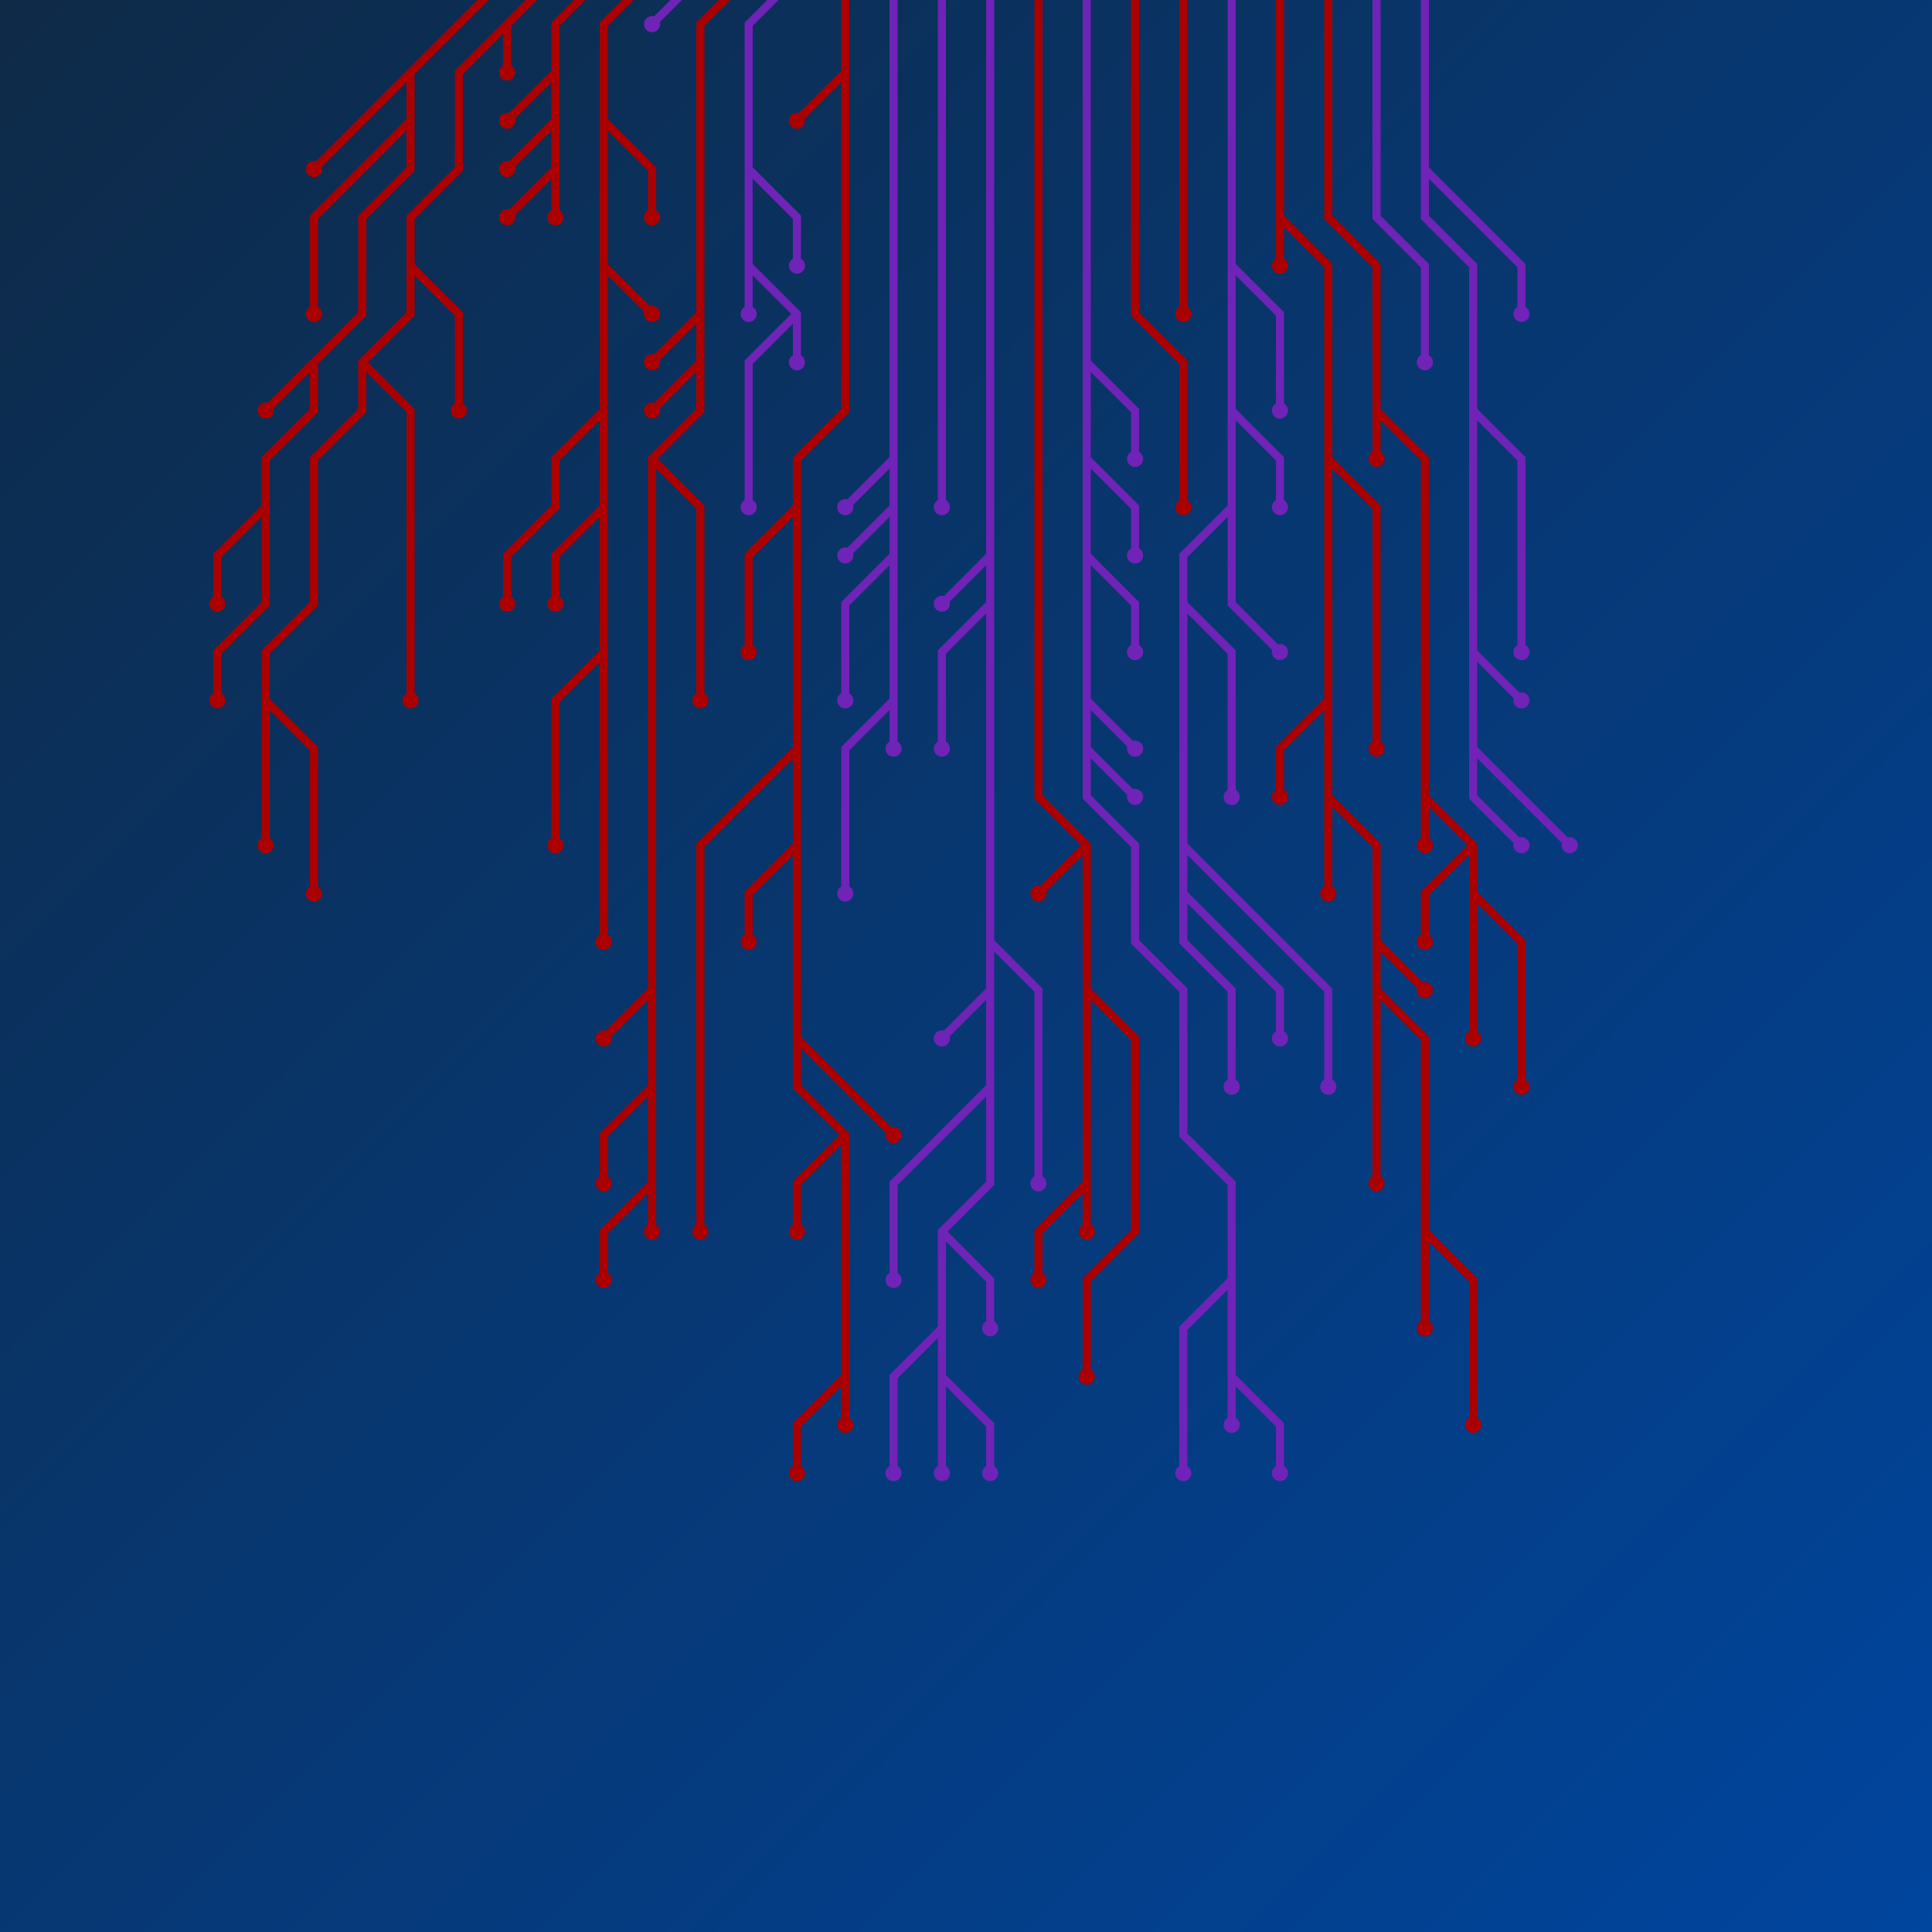
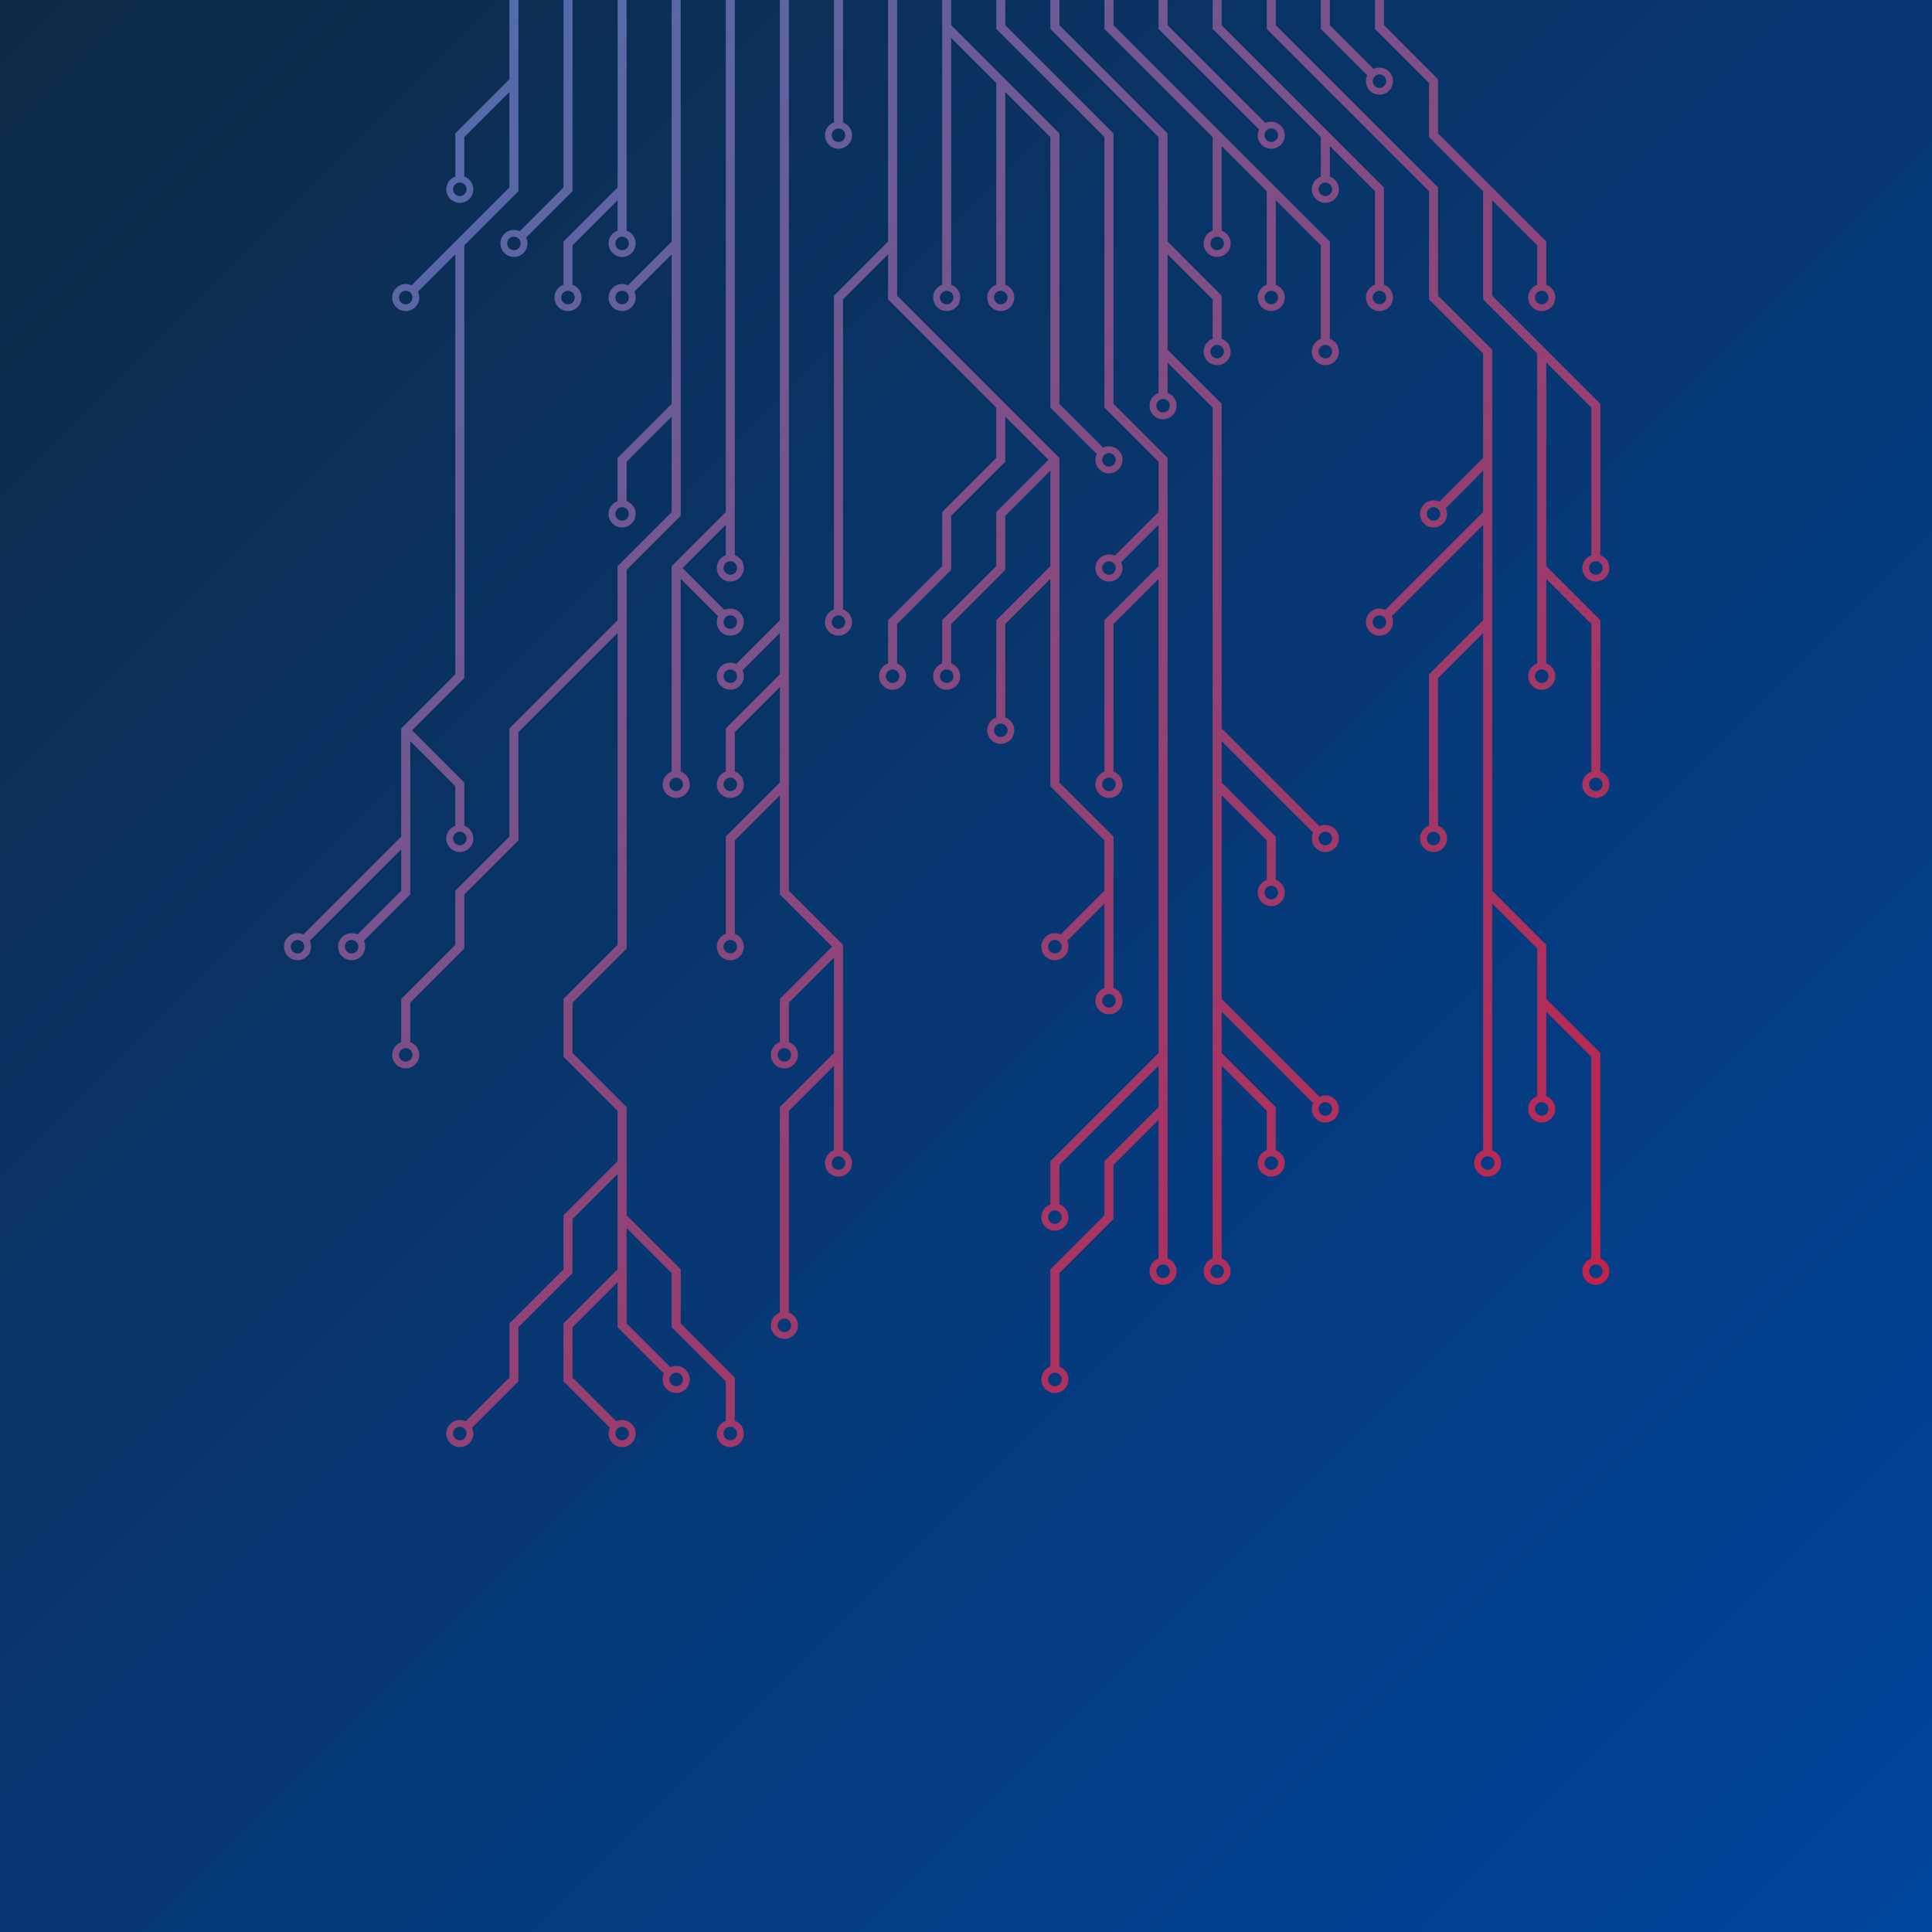
- <svg xmlns="http://www.w3.org/2000/svg" version="1.1" width="400" height="400" preserveAspectRatio="none" viewBox="0 0 400 400">
-   <g mask="url(&quot;#SvgjsMask1964&quot;)" fill="none">
-     <rect width="400" height="400" x="0" y="0" fill="url(#SvgjsLinearGradient1965)" />
-     <g>
-       <path d="M205 125L195 135L195 145L195 155M205 205L195 215M195 275L185 285L185 295L185 305M205 225L195 235L185 245L185 255L185 265M205 195L215 205L215 215L215 225L215 235L215 245M195 255L205 265L205 275M205 115L195 125M195 285L205 295L205 305M205 -5L205 5L205 15L205 25L205 35L205 45L205 55L205 65L205 75L205 85L205 95L205 105L205 115L205 125L205 135L205 145L205 155L205 165L205 175L205 185L205 195L205 205L205 215L205 225L205 235L205 245L195 255L195 265L195 275L195 285L195 295L195 305" stroke="rgba(112, 35, 183, 1)" stroke-width="1.67" />
-       <path d="M193.33 305 a1.67 1.67 0 1 0 3.34 0 a1.67 1.67 0 1 0 -3.34 0zM193.33 155 a1.67 1.67 0 1 0 3.34 0 a1.67 1.67 0 1 0 -3.34 0zM193.33 215 a1.67 1.67 0 1 0 3.34 0 a1.67 1.67 0 1 0 -3.34 0zM183.33 305 a1.67 1.67 0 1 0 3.34 0 a1.67 1.67 0 1 0 -3.34 0zM183.33 265 a1.67 1.67 0 1 0 3.34 0 a1.67 1.67 0 1 0 -3.34 0zM213.33 245 a1.67 1.67 0 1 0 3.34 0 a1.67 1.67 0 1 0 -3.34 0zM203.33 275 a1.67 1.67 0 1 0 3.34 0 a1.67 1.67 0 1 0 -3.34 0zM193.33 125 a1.67 1.67 0 1 0 3.34 0 a1.67 1.67 0 1 0 -3.34 0zM203.33 305 a1.67 1.67 0 1 0 3.34 0 a1.67 1.67 0 1 0 -3.34 0z" fill="rgba(112, 35, 183, 1)" />
-       <path d="M195 -5L195 5L195 15L195 25L195 35L195 45L195 55L195 65L195 75L195 85L195 95L195 105" stroke="rgba(112, 35, 183, 1)" stroke-width="1.67" />
-       <path d="M193.33 105 a1.67 1.67 0 1 0 3.34 0 a1.67 1.67 0 1 0 -3.34 0z" fill="rgba(112, 35, 183, 1)" />
-       <path d="M225 175L215 185M225 205L235 215L235 225L235 235L235 245L235 255L225 265L225 275L225 285M225 245L225 255M215 -5L215 5L215 15L215 25L215 35L215 45L215 55L215 65L215 75L215 85L215 95L215 105L215 115L215 125L215 135L215 145L215 155L215 165L225 175L225 185L225 195L225 205L225 215L225 225L225 235L225 245L215 255L215 265" stroke="rgba(170, 0, 0, 1)" stroke-width="1.67" />
-       <path d="M213.33 265 a1.67 1.67 0 1 0 3.34 0 a1.67 1.67 0 1 0 -3.34 0zM213.33 185 a1.67 1.67 0 1 0 3.34 0 a1.67 1.67 0 1 0 -3.34 0zM223.33 285 a1.67 1.67 0 1 0 3.34 0 a1.67 1.67 0 1 0 -3.34 0zM223.33 255 a1.67 1.67 0 1 0 3.34 0 a1.67 1.67 0 1 0 -3.34 0z" fill="rgba(170, 0, 0, 1)" />
-       <path d="M185 145L175 155L175 165L175 175L175 185M185 115L175 125L175 135L175 145M185 105L175 115M185 95L175 105M185 -5L185 5L185 15L185 25L185 35L185 45L185 55L185 65L185 75L185 85L185 95L185 105L185 115L185 125L185 135L185 145L185 155" stroke="rgba(112, 35, 183, 1)" stroke-width="1.67" />
-       <path d="M183.33 155 a1.67 1.67 0 1 0 3.34 0 a1.67 1.67 0 1 0 -3.34 0zM173.33 185 a1.67 1.67 0 1 0 3.34 0 a1.67 1.67 0 1 0 -3.34 0zM173.33 145 a1.67 1.67 0 1 0 3.34 0 a1.67 1.67 0 1 0 -3.34 0zM173.33 115 a1.67 1.67 0 1 0 3.34 0 a1.67 1.67 0 1 0 -3.34 0zM173.33 105 a1.67 1.67 0 1 0 3.34 0 a1.67 1.67 0 1 0 -3.34 0z" fill="rgba(112, 35, 183, 1)" />
-       <path d="M225 115L235 125L235 135M255 285L265 295L265 305M225 95L235 105L235 115M255 265L245 275L245 285L245 295L245 305M225 75L235 85L235 95M225 155L235 165M225 145L235 155M225 -5L225 5L225 15L225 25L225 35L225 45L225 55L225 65L225 75L225 85L225 95L225 105L225 115L225 125L225 135L225 145L225 155L225 165L235 175L235 185L235 195L245 205L245 215L245 225L245 235L255 245L255 255L255 265L255 275L255 285L255 295" stroke="rgba(112, 35, 183, 1)" stroke-width="1.67" />
-       <path d="M253.33 295 a1.67 1.67 0 1 0 3.34 0 a1.67 1.67 0 1 0 -3.34 0zM233.33 135 a1.67 1.67 0 1 0 3.34 0 a1.67 1.67 0 1 0 -3.34 0zM263.33 305 a1.67 1.67 0 1 0 3.34 0 a1.67 1.67 0 1 0 -3.34 0zM233.33 115 a1.67 1.67 0 1 0 3.34 0 a1.67 1.67 0 1 0 -3.34 0zM243.33 305 a1.67 1.67 0 1 0 3.34 0 a1.67 1.67 0 1 0 -3.34 0zM233.33 95 a1.67 1.67 0 1 0 3.34 0 a1.67 1.67 0 1 0 -3.34 0zM233.33 165 a1.67 1.67 0 1 0 3.34 0 a1.67 1.67 0 1 0 -3.34 0zM233.33 155 a1.67 1.67 0 1 0 3.34 0 a1.67 1.67 0 1 0 -3.34 0z" fill="rgba(112, 35, 183, 1)" />
-       <path d="M175 285L165 295L165 305M165 105L155 115L155 125L155 135M175 15L165 25M165 215L175 225L185 235M175 235L165 245L165 255M165 155L155 165L145 175L145 185L145 195L145 205L145 215L145 225L145 235L145 245L145 255M165 175L155 185L155 195M175 -5L175 5L175 15L175 25L175 35L175 45L175 55L175 65L175 75L175 85L165 95L165 105L165 115L165 125L165 135L165 145L165 155L165 165L165 175L165 185L165 195L165 205L165 215L165 225L175 235L175 245L175 255L175 265L175 275L175 285L175 295" stroke="rgba(170, 0, 0, 1)" stroke-width="1.67" />
-       <path d="M173.33 295 a1.67 1.67 0 1 0 3.34 0 a1.67 1.67 0 1 0 -3.34 0zM163.33 305 a1.67 1.67 0 1 0 3.34 0 a1.67 1.67 0 1 0 -3.34 0zM153.33 135 a1.67 1.67 0 1 0 3.34 0 a1.67 1.67 0 1 0 -3.34 0zM163.33 25 a1.67 1.67 0 1 0 3.34 0 a1.67 1.67 0 1 0 -3.34 0zM183.33 235 a1.67 1.67 0 1 0 3.34 0 a1.67 1.67 0 1 0 -3.34 0zM163.33 255 a1.67 1.67 0 1 0 3.34 0 a1.67 1.67 0 1 0 -3.34 0zM143.33 255 a1.67 1.67 0 1 0 3.34 0 a1.67 1.67 0 1 0 -3.34 0zM153.33 195 a1.67 1.67 0 1 0 3.34 0 a1.67 1.67 0 1 0 -3.34 0z" fill="rgba(170, 0, 0, 1)" />
-       <path d="M235 -5L235 5L235 15L235 25L235 35L235 45L235 55L235 65L245 75L245 85L245 95L245 105" stroke="rgba(170, 0, 0, 1)" stroke-width="1.67" />
-       <path d="M243.33 105 a1.67 1.67 0 1 0 3.34 0 a1.67 1.67 0 1 0 -3.34 0z" fill="rgba(170, 0, 0, 1)" />
-       <path d="M155 35L165 45L165 55M165 65L155 75L155 85L155 95L155 105M155 55L155 65M165 -5L155 5L155 15L155 25L155 35L155 45L155 55L165 65L165 75" stroke="rgba(112, 35, 183, 1)" stroke-width="1.67" />
-       <path d="M163.33 75 a1.67 1.67 0 1 0 3.34 0 a1.67 1.67 0 1 0 -3.34 0zM163.33 55 a1.67 1.67 0 1 0 3.34 0 a1.67 1.67 0 1 0 -3.34 0zM153.33 105 a1.67 1.67 0 1 0 3.34 0 a1.67 1.67 0 1 0 -3.34 0zM153.33 65 a1.67 1.67 0 1 0 3.34 0 a1.67 1.67 0 1 0 -3.34 0z" fill="rgba(112, 35, 183, 1)" />
-       <path d="M245 -5L245 5L245 15L245 25L245 35L245 45L245 55L245 65" stroke="rgba(170, 0, 0, 1)" stroke-width="1.67" />
-       <path d="M243.33 65 a1.67 1.67 0 1 0 3.34 0 a1.67 1.67 0 1 0 -3.34 0z" fill="rgba(170, 0, 0, 1)" />
-       <path d="M145 75L135 85M135 205L125 215M135 245L125 255L125 265M145 65L135 75M135 225L125 235L125 245M135 95L145 105L145 115L145 125L145 135L145 145M155 -5L145 5L145 15L145 25L145 35L145 45L145 55L145 65L145 75L145 85L135 95L135 105L135 115L135 125L135 135L135 145L135 155L135 165L135 175L135 185L135 195L135 205L135 215L135 225L135 235L135 245L135 255" stroke="rgba(170, 0, 0, 1)" stroke-width="1.67" />
-       <path d="M133.33 255 a1.67 1.67 0 1 0 3.34 0 a1.67 1.67 0 1 0 -3.34 0zM133.33 85 a1.67 1.67 0 1 0 3.34 0 a1.67 1.67 0 1 0 -3.34 0zM123.33 215 a1.67 1.67 0 1 0 3.34 0 a1.67 1.67 0 1 0 -3.34 0zM123.33 265 a1.67 1.67 0 1 0 3.34 0 a1.67 1.67 0 1 0 -3.34 0zM133.33 75 a1.67 1.67 0 1 0 3.34 0 a1.67 1.67 0 1 0 -3.34 0zM123.33 245 a1.67 1.67 0 1 0 3.34 0 a1.67 1.67 0 1 0 -3.34 0zM143.33 145 a1.67 1.67 0 1 0 3.34 0 a1.67 1.67 0 1 0 -3.34 0z" fill="rgba(170, 0, 0, 1)" />
-       <path d="M245 125L255 135L255 145L255 155L255 165M255 85L265 95L265 105M255 55L265 65L265 75L265 85M245 185L255 195L265 205L265 215M245 175L255 185L265 195L275 205L275 215L275 225M255 105L255 115L255 125L265 135M255 -5L255 5L255 15L255 25L255 35L255 45L255 55L255 65L255 75L255 85L255 95L255 105L245 115L245 125L245 135L245 145L245 155L245 165L245 175L245 185L245 195L255 205L255 215L255 225" stroke="rgba(112, 35, 183, 1)" stroke-width="1.67" />
-       <path d="M253.33 225 a1.67 1.67 0 1 0 3.34 0 a1.67 1.67 0 1 0 -3.34 0zM253.33 165 a1.67 1.67 0 1 0 3.34 0 a1.67 1.67 0 1 0 -3.34 0zM263.33 105 a1.67 1.67 0 1 0 3.34 0 a1.67 1.67 0 1 0 -3.34 0zM263.33 85 a1.67 1.67 0 1 0 3.34 0 a1.67 1.67 0 1 0 -3.34 0zM263.33 215 a1.67 1.67 0 1 0 3.34 0 a1.67 1.67 0 1 0 -3.34 0zM273.33 225 a1.67 1.67 0 1 0 3.34 0 a1.67 1.67 0 1 0 -3.34 0zM263.33 135 a1.67 1.67 0 1 0 3.34 0 a1.67 1.67 0 1 0 -3.34 0z" fill="rgba(112, 35, 183, 1)" />
-       <path d="M145 -5L135 5" stroke="rgba(112, 35, 183, 1)" stroke-width="1.67" />
-       <path d="M133.33 5 a1.67 1.67 0 1 0 3.34 0 a1.67 1.67 0 1 0 -3.34 0z" fill="rgba(112, 35, 183, 1)" />
-       <path d="M275 95L285 105L285 115L285 125L285 135L285 145L285 155M275 165L275 175L275 185M265 45L265 55M275 145L265 155L265 165M295 255L305 265L305 275L305 285L305 295M285 195L295 205M285 205L285 215L285 225L285 235L285 245M265 -5L265 5L265 15L265 25L265 35L265 45L275 55L275 65L275 75L275 85L275 95L275 105L275 115L275 125L275 135L275 145L275 155L275 165L285 175L285 185L285 195L285 205L295 215L295 225L295 235L295 245L295 255L295 265L295 275" stroke="rgba(170, 0, 0, 1)" stroke-width="1.67" />
-       <path d="M293.33 275 a1.67 1.67 0 1 0 3.34 0 a1.67 1.67 0 1 0 -3.34 0zM283.33 155 a1.67 1.67 0 1 0 3.34 0 a1.67 1.67 0 1 0 -3.34 0zM273.33 185 a1.67 1.67 0 1 0 3.34 0 a1.67 1.67 0 1 0 -3.34 0zM263.33 55 a1.67 1.67 0 1 0 3.34 0 a1.67 1.67 0 1 0 -3.34 0zM263.33 165 a1.67 1.67 0 1 0 3.34 0 a1.67 1.67 0 1 0 -3.34 0zM303.33 295 a1.67 1.67 0 1 0 3.34 0 a1.67 1.67 0 1 0 -3.34 0zM293.33 205 a1.67 1.67 0 1 0 3.34 0 a1.67 1.67 0 1 0 -3.34 0zM283.33 245 a1.67 1.67 0 1 0 3.34 0 a1.67 1.67 0 1 0 -3.34 0z" fill="rgba(170, 0, 0, 1)" />
-       <path d="M125 105L115 115L115 125M125 135L115 145L115 155L115 165L115 175M125 55L135 65M125 85L115 95L115 105L105 115L105 125M125 25L135 35L135 45M135 -5L125 5L125 15L125 25L125 35L125 45L125 55L125 65L125 75L125 85L125 95L125 105L125 115L125 125L125 135L125 145L125 155L125 165L125 175L125 185L125 195" stroke="rgba(170, 0, 0, 1)" stroke-width="1.67" />
-       <path d="M123.33 195 a1.67 1.67 0 1 0 3.34 0 a1.67 1.67 0 1 0 -3.34 0zM113.33 125 a1.67 1.67 0 1 0 3.34 0 a1.67 1.67 0 1 0 -3.34 0zM113.33 175 a1.67 1.67 0 1 0 3.34 0 a1.67 1.67 0 1 0 -3.34 0zM133.33 65 a1.67 1.67 0 1 0 3.34 0 a1.67 1.67 0 1 0 -3.34 0zM103.33 125 a1.67 1.67 0 1 0 3.34 0 a1.67 1.67 0 1 0 -3.34 0zM133.33 45 a1.67 1.67 0 1 0 3.34 0 a1.67 1.67 0 1 0 -3.34 0z" fill="rgba(170, 0, 0, 1)" />
-       <path d="M305 175L295 185L295 195M305 185L315 195L315 205L315 215L315 225M295 165L295 175M285 85L285 95M275 -5L275 5L275 15L275 25L275 35L275 45L285 55L285 65L285 75L285 85L295 95L295 105L295 115L295 125L295 135L295 145L295 155L295 165L305 175L305 185L305 195L305 205L305 215" stroke="rgba(170, 0, 0, 1)" stroke-width="1.67" />
-       <path d="M303.33 215 a1.67 1.67 0 1 0 3.34 0 a1.67 1.67 0 1 0 -3.34 0zM293.33 195 a1.67 1.67 0 1 0 3.34 0 a1.67 1.67 0 1 0 -3.34 0zM313.33 225 a1.67 1.67 0 1 0 3.34 0 a1.67 1.67 0 1 0 -3.34 0zM293.33 175 a1.67 1.67 0 1 0 3.34 0 a1.67 1.67 0 1 0 -3.34 0zM283.33 95 a1.67 1.67 0 1 0 3.34 0 a1.67 1.67 0 1 0 -3.34 0z" fill="rgba(170, 0, 0, 1)" />
-       <path d="M115 35L105 45M115 25L105 35M115 15L105 25M125 -5L115 5L115 15L115 25L115 35L115 45" stroke="rgba(170, 0, 0, 1)" stroke-width="1.67" />
-       <path d="M113.33 45 a1.67 1.67 0 1 0 3.34 0 a1.67 1.67 0 1 0 -3.34 0zM103.33 45 a1.67 1.67 0 1 0 3.34 0 a1.67 1.67 0 1 0 -3.34 0zM103.33 35 a1.67 1.67 0 1 0 3.34 0 a1.67 1.67 0 1 0 -3.34 0zM103.33 25 a1.67 1.67 0 1 0 3.34 0 a1.67 1.67 0 1 0 -3.34 0z" fill="rgba(170, 0, 0, 1)" />
-       <path d="M285 -5L285 5L285 15L285 25L285 35L285 45L295 55L295 65L295 75" stroke="rgba(112, 35, 183, 1)" stroke-width="1.67" />
-       <path d="M293.33 75 a1.67 1.67 0 1 0 3.34 0 a1.67 1.67 0 1 0 -3.34 0z" fill="rgba(112, 35, 183, 1)" />
-       <path d="M105 5L105 15M75 75L85 85L85 95L85 105L85 115L85 125L85 135L85 145M55 145L65 155L65 165L65 175L65 185M85 55L95 65L95 75L95 85M115 -5L105 5L95 15L95 25L95 35L85 45L85 55L85 65L75 75L75 85L65 95L65 105L65 115L65 125L55 135L55 145L55 155L55 165L55 175" stroke="rgba(170, 0, 0, 1)" stroke-width="1.67" />
-       <path d="M53.33 175 a1.67 1.67 0 1 0 3.34 0 a1.67 1.67 0 1 0 -3.34 0zM103.33 15 a1.67 1.67 0 1 0 3.34 0 a1.67 1.67 0 1 0 -3.34 0zM83.33 145 a1.67 1.67 0 1 0 3.34 0 a1.67 1.67 0 1 0 -3.34 0zM63.33 185 a1.67 1.67 0 1 0 3.34 0 a1.67 1.67 0 1 0 -3.34 0zM93.33 85 a1.67 1.67 0 1 0 3.34 0 a1.67 1.67 0 1 0 -3.34 0z" fill="rgba(170, 0, 0, 1)" />
-       <path d="M295 35L305 45L315 55L315 65M305 135L315 145M305 155L315 165L325 175M305 85L315 95L315 105L315 115L315 125L315 135M295 -5L295 5L295 15L295 25L295 35L295 45L305 55L305 65L305 75L305 85L305 95L305 105L305 115L305 125L305 135L305 145L305 155L305 165L315 175" stroke="rgba(112, 35, 183, 1)" stroke-width="1.67" />
-       <path d="M313.33 175 a1.67 1.67 0 1 0 3.34 0 a1.67 1.67 0 1 0 -3.34 0zM313.33 65 a1.67 1.67 0 1 0 3.34 0 a1.67 1.67 0 1 0 -3.34 0zM313.33 145 a1.67 1.67 0 1 0 3.34 0 a1.67 1.67 0 1 0 -3.34 0zM323.33 175 a1.67 1.67 0 1 0 3.34 0 a1.67 1.67 0 1 0 -3.34 0zM313.33 135 a1.67 1.67 0 1 0 3.34 0 a1.67 1.67 0 1 0 -3.34 0z" fill="rgba(112, 35, 183, 1)" />
-       <path d="M55 105L45 115L45 125M65 75L55 85M85 25L75 35L65 45L65 55L65 65M85 15L75 25L65 35M105 -5L95 5L85 15L85 25L85 35L75 45L75 55L75 65L65 75L65 85L55 95L55 105L55 115L55 125L45 135L45 145" stroke="rgba(170, 0, 0, 1)" stroke-width="1.67" />
-       <path d="M43.33 145 a1.67 1.67 0 1 0 3.34 0 a1.67 1.67 0 1 0 -3.34 0zM43.33 125 a1.67 1.67 0 1 0 3.34 0 a1.67 1.67 0 1 0 -3.34 0zM53.33 85 a1.67 1.67 0 1 0 3.34 0 a1.67 1.67 0 1 0 -3.34 0zM63.33 65 a1.67 1.67 0 1 0 3.34 0 a1.67 1.67 0 1 0 -3.34 0zM63.33 35 a1.67 1.67 0 1 0 3.34 0 a1.67 1.67 0 1 0 -3.34 0z" fill="rgba(170, 0, 0, 1)" />
+ <svg xmlns="http://www.w3.org/2000/svg" version="1.1" width="500" height="500" preserveAspectRatio="none" viewBox="0 0 500 500">
+   <g mask="url(&quot;#SvgjsMask1752&quot;)" fill="none">
+     <rect width="500" height="500" x="0" y="0" fill="url(#SvgjsLinearGradient1753)" />
+     <g mask="url(&quot;#SvgjsMask1755&quot;)">
+       <path d="M259 21L259 35L259 49L259 63L259 77M245 7L245 21L245 35L245 49L245 63L245 77M245 -7L245 7L259 21L273 35L273 49L273 63L273 77L273 91L273 105L287 119" stroke="url(#SvgjsLinearGradient1754)" stroke-width="2.33" />
+       <path d="M283.5 119 a3.5 3.5 0 1 0 7 0 a3.5 3.5 0 1 0 -7 0zM255.5 77 a3.5 3.5 0 1 0 7 0 a3.5 3.5 0 1 0 -7 0zM241.5 77 a3.5 3.5 0 1 0 7 0 a3.5 3.5 0 1 0 -7 0z" fill="url(#SvgjsLinearGradient1754)" />
+       <path d="M301 287L287 301L287 315L273 329L273 343L273 357M301 147L287 161L287 175L287 189L287 203M301 273L287 287L273 301L273 315M301 133L287 147M259 -7L259 7L273 21L287 35L287 49L287 63L287 77L287 91L287 105L301 119L301 133L301 147L301 161L301 175L301 189L301 203L301 217L301 231L301 245L301 259L301 273L301 287L301 301L301 315L301 329" stroke="url(#SvgjsLinearGradient1754)" stroke-width="2.33" />
+       <path d="M297.5 329 a3.5 3.5 0 1 0 7 0 a3.5 3.5 0 1 0 -7 0zM269.5 357 a3.5 3.5 0 1 0 7 0 a3.5 3.5 0 1 0 -7 0zM283.5 203 a3.5 3.5 0 1 0 7 0 a3.5 3.5 0 1 0 -7 0zM269.5 315 a3.5 3.5 0 1 0 7 0 a3.5 3.5 0 1 0 -7 0zM283.5 147 a3.5 3.5 0 1 0 7 0 a3.5 3.5 0 1 0 -7 0z" fill="url(#SvgjsLinearGradient1754)" />
+       <path d="M273 147L259 161L259 175L259 189M273 119L259 133L259 147L245 161L245 175M287 231L273 245M259 105L259 119L245 133L245 147L231 161L231 175M231 63L217 77L217 91L217 105L217 119L217 133L217 147L217 161M231 -7L231 7L231 21L231 35L231 49L231 63L231 77L245 91L259 105L273 119L273 133L273 147L273 161L273 175L273 189L273 203L287 217L287 231L287 245L287 259" stroke="url(#SvgjsLinearGradient1754)" stroke-width="2.33" />
+       <path d="M283.5 259 a3.5 3.5 0 1 0 7 0 a3.5 3.5 0 1 0 -7 0zM255.5 189 a3.5 3.5 0 1 0 7 0 a3.5 3.5 0 1 0 -7 0zM241.5 175 a3.5 3.5 0 1 0 7 0 a3.5 3.5 0 1 0 -7 0zM269.5 245 a3.5 3.5 0 1 0 7 0 a3.5 3.5 0 1 0 -7 0zM227.5 175 a3.5 3.5 0 1 0 7 0 a3.5 3.5 0 1 0 -7 0zM213.5 161 a3.5 3.5 0 1 0 7 0 a3.5 3.5 0 1 0 -7 0z" fill="url(#SvgjsLinearGradient1754)" />
+       <path d="M315 273L329 287L329 301M315 259L329 273L343 287M315 203L329 217L329 231M301 91L301 105M301 63L315 77L315 91M315 189L329 203L343 217M273 -7L273 7L287 21L301 35L301 49L301 63L301 77L301 91L315 105L315 119L315 133L315 147L315 161L315 175L315 189L315 203L315 217L315 231L315 245L315 259L315 273L315 287L315 301L315 315L315 329" stroke="url(#SvgjsLinearGradient1754)" stroke-width="2.33" />
+       <path d="M311.5 329 a3.5 3.5 0 1 0 7 0 a3.5 3.5 0 1 0 -7 0zM325.5 301 a3.5 3.5 0 1 0 7 0 a3.5 3.5 0 1 0 -7 0zM339.5 287 a3.5 3.5 0 1 0 7 0 a3.5 3.5 0 1 0 -7 0zM325.5 231 a3.5 3.5 0 1 0 7 0 a3.5 3.5 0 1 0 -7 0zM297.5 105 a3.5 3.5 0 1 0 7 0 a3.5 3.5 0 1 0 -7 0zM311.5 91 a3.5 3.5 0 1 0 7 0 a3.5 3.5 0 1 0 -7 0zM339.5 217 a3.5 3.5 0 1 0 7 0 a3.5 3.5 0 1 0 -7 0z" fill="url(#SvgjsLinearGradient1754)" />
+       <path d="M217 -7L217 7L217 21L217 35" stroke="url(#SvgjsLinearGradient1754)" stroke-width="2.33" />
+       <path d="M213.5 35 a3.5 3.5 0 1 0 7 0 a3.5 3.5 0 1 0 -7 0z" fill="url(#SvgjsLinearGradient1754)" />
+       <path d="M329 49L329 63L329 77M315 35L315 49L315 63M287 -7L287 7L301 21L315 35L329 49L343 63L343 77L343 91" stroke="url(#SvgjsLinearGradient1754)" stroke-width="2.33" />
+       <path d="M339.5 91 a3.5 3.5 0 1 0 7 0 a3.5 3.5 0 1 0 -7 0zM325.5 77 a3.5 3.5 0 1 0 7 0 a3.5 3.5 0 1 0 -7 0zM311.5 63 a3.5 3.5 0 1 0 7 0 a3.5 3.5 0 1 0 -7 0z" fill="url(#SvgjsLinearGradient1754)" />
+       <path d="M217 273L203 287L203 301L203 315L203 329L203 343M203 203L189 217L189 231L189 245M217 245L203 259L203 273M203 175L189 189L189 203M203 161L189 175M203 -7L203 7L203 21L203 35L203 49L203 63L203 77L203 91L203 105L203 119L203 133L203 147L203 161L203 175L203 189L203 203L203 217L203 231L217 245L217 259L217 273L217 287L217 301" stroke="url(#SvgjsLinearGradient1754)" stroke-width="2.33" />
+       <path d="M213.5 301 a3.5 3.5 0 1 0 7 0 a3.5 3.5 0 1 0 -7 0zM199.5 343 a3.5 3.5 0 1 0 7 0 a3.5 3.5 0 1 0 -7 0zM185.5 245 a3.5 3.5 0 1 0 7 0 a3.5 3.5 0 1 0 -7 0zM199.5 273 a3.5 3.5 0 1 0 7 0 a3.5 3.5 0 1 0 -7 0zM185.5 203 a3.5 3.5 0 1 0 7 0 a3.5 3.5 0 1 0 -7 0zM185.5 175 a3.5 3.5 0 1 0 7 0 a3.5 3.5 0 1 0 -7 0z" fill="url(#SvgjsLinearGradient1754)" />
+       <path d="M301 -7L301 7L315 21L329 35" stroke="url(#SvgjsLinearGradient1754)" stroke-width="2.33" />
+       <path d="M325.5 35 a3.5 3.5 0 1 0 7 0 a3.5 3.5 0 1 0 -7 0z" fill="url(#SvgjsLinearGradient1754)" />
+       <path d="M175 147L189 161M189 133L189 147M189 -7L189 7L189 21L189 35L189 49L189 63L189 77L189 91L189 105L189 119L189 133L175 147L175 161L175 175L175 189L175 203" stroke="url(#SvgjsLinearGradient1754)" stroke-width="2.33" />
+       <path d="M171.5 203 a3.5 3.5 0 1 0 7 0 a3.5 3.5 0 1 0 -7 0zM185.5 161 a3.5 3.5 0 1 0 7 0 a3.5 3.5 0 1 0 -7 0zM185.5 147 a3.5 3.5 0 1 0 7 0 a3.5 3.5 0 1 0 -7 0z" fill="url(#SvgjsLinearGradient1754)" />
+       <path d="M343 35L343 49M315 -7L315 7L329 21L343 35L357 49L357 63L357 77" stroke="url(#SvgjsLinearGradient1754)" stroke-width="2.33" />
+       <path d="M353.5 77 a3.5 3.5 0 1 0 7 0 a3.5 3.5 0 1 0 -7 0zM339.5 49 a3.5 3.5 0 1 0 7 0 a3.5 3.5 0 1 0 -7 0z" fill="url(#SvgjsLinearGradient1754)" />
+       <path d="M161 329L147 343L147 357L161 371M161 161L147 175L133 189L133 203L133 217L119 231L119 245L105 259L105 273M161 315L175 329L175 343L189 357L189 371M161 301L147 315L147 329L133 343L133 357L119 371M175 63L161 77M175 105L161 119L161 133M175 -7L175 7L175 21L175 35L175 49L175 63L175 77L175 91L175 105L175 119L175 133L161 147L161 161L161 175L161 189L161 203L161 217L161 231L161 245L147 259L147 273L161 287L161 301L161 315L161 329L161 343L175 357" stroke="url(#SvgjsLinearGradient1754)" stroke-width="2.33" />
+       <path d="M171.5 357 a3.5 3.5 0 1 0 7 0 a3.5 3.5 0 1 0 -7 0zM157.5 371 a3.5 3.5 0 1 0 7 0 a3.5 3.5 0 1 0 -7 0zM101.5 273 a3.5 3.5 0 1 0 7 0 a3.5 3.5 0 1 0 -7 0zM185.5 371 a3.5 3.5 0 1 0 7 0 a3.5 3.5 0 1 0 -7 0zM115.5 371 a3.5 3.5 0 1 0 7 0 a3.5 3.5 0 1 0 -7 0zM157.5 77 a3.5 3.5 0 1 0 7 0 a3.5 3.5 0 1 0 -7 0zM157.5 133 a3.5 3.5 0 1 0 7 0 a3.5 3.5 0 1 0 -7 0z" fill="url(#SvgjsLinearGradient1754)" />
+       <path d="M385 231L385 245L385 259L385 273L385 287L385 301M385 133L371 147L357 161M385 161L371 175L371 189L371 203L371 217M399 259L413 273L413 287L413 301L413 315L413 329M385 119L371 133M329 -7L329 7L343 21L357 35L371 49L371 63L371 77L385 91L385 105L385 119L385 133L385 147L385 161L385 175L385 189L385 203L385 217L385 231L399 245L399 259L399 273L399 287" stroke="url(#SvgjsLinearGradient1754)" stroke-width="2.33" />
+       <path d="M395.5 287 a3.5 3.5 0 1 0 7 0 a3.5 3.5 0 1 0 -7 0zM381.5 301 a3.5 3.5 0 1 0 7 0 a3.5 3.5 0 1 0 -7 0zM353.5 161 a3.5 3.5 0 1 0 7 0 a3.5 3.5 0 1 0 -7 0zM367.5 217 a3.5 3.5 0 1 0 7 0 a3.5 3.5 0 1 0 -7 0zM409.5 329 a3.5 3.5 0 1 0 7 0 a3.5 3.5 0 1 0 -7 0zM367.5 133 a3.5 3.5 0 1 0 7 0 a3.5 3.5 0 1 0 -7 0z" fill="url(#SvgjsLinearGradient1754)" />
+       <path d="M161 49L161 63M161 -7L161 7L161 21L161 35L161 49L147 63L147 77" stroke="url(#SvgjsLinearGradient1754)" stroke-width="2.33" />
+       <path d="M143.5 77 a3.5 3.5 0 1 0 7 0 a3.5 3.5 0 1 0 -7 0zM157.5 63 a3.5 3.5 0 1 0 7 0 a3.5 3.5 0 1 0 -7 0z" fill="url(#SvgjsLinearGradient1754)" />
+       <path d="M343 -7L343 7L357 21" stroke="url(#SvgjsLinearGradient1754)" stroke-width="2.33" />
+       <path d="M353.5 21 a3.5 3.5 0 1 0 7 0 a3.5 3.5 0 1 0 -7 0z" fill="url(#SvgjsLinearGradient1754)" />
+       <path d="M147 -7L147 7L147 21L147 35L147 49L133 63" stroke="url(#SvgjsLinearGradient1754)" stroke-width="2.33" />
+       <path d="M129.5 63 a3.5 3.5 0 1 0 7 0 a3.5 3.5 0 1 0 -7 0z" fill="url(#SvgjsLinearGradient1754)" />
+       <path d="M399 147L413 161L413 175L413 189L413 203M399 91L413 105L413 119L413 133L413 147M385 49L399 63L399 77M357 -7L357 7L371 21L371 35L385 49L385 63L385 77L399 91L399 105L399 119L399 133L399 147L399 161L399 175" stroke="url(#SvgjsLinearGradient1754)" stroke-width="2.33" />
+       <path d="M395.5 175 a3.5 3.5 0 1 0 7 0 a3.5 3.5 0 1 0 -7 0zM409.5 203 a3.5 3.5 0 1 0 7 0 a3.5 3.5 0 1 0 -7 0zM409.5 147 a3.5 3.5 0 1 0 7 0 a3.5 3.5 0 1 0 -7 0zM395.5 77 a3.5 3.5 0 1 0 7 0 a3.5 3.5 0 1 0 -7 0z" fill="url(#SvgjsLinearGradient1754)" />
+       <path d="M119 63L105 77M105 217L91 231L77 245M133 21L119 35L119 49M105 189L119 203L119 217M133 -7L133 7L133 21L133 35L133 49L119 63L119 77L119 91L119 105L119 119L119 133L119 147L119 161L119 175L105 189L105 203L105 217L105 231L91 245" stroke="url(#SvgjsLinearGradient1754)" stroke-width="2.33" />
+       <path d="M87.5 245 a3.5 3.5 0 1 0 7 0 a3.5 3.5 0 1 0 -7 0zM101.5 77 a3.5 3.5 0 1 0 7 0 a3.5 3.5 0 1 0 -7 0zM73.5 245 a3.5 3.5 0 1 0 7 0 a3.5 3.5 0 1 0 -7 0zM115.5 49 a3.5 3.5 0 1 0 7 0 a3.5 3.5 0 1 0 -7 0zM115.5 217 a3.5 3.5 0 1 0 7 0 a3.5 3.5 0 1 0 -7 0z" fill="url(#SvgjsLinearGradient1754)" />
    </g>
  </g>
  <defs>
-     <mask id="SvgjsMask1964">
-       <rect width="400" height="400" fill="#ffffff" />
+     <mask id="SvgjsMask1752">
+       <rect width="500" height="500" fill="#ffffff" />
    </mask>
-     <linearGradient x1="0%" y1="0%" x2="100%" y2="100%" gradientUnits="userSpaceOnUse" id="SvgjsLinearGradient1965">
+     <linearGradient x1="0%" y1="0%" x2="100%" y2="100%" gradientUnits="userSpaceOnUse" id="SvgjsLinearGradient1753">
      <stop stop-color="#0e2a47" offset="0" />
      <stop stop-color="#00459e" offset="1" />
    </linearGradient>
+     <linearGradient x1="26.25" y1="-26.268" x2="473.75" y2="421.267" gradientUnits="userSpaceOnUse" id="SvgjsLinearGradient1754">
+       <stop stop-color="#3a7cc3" offset="0" />
+       <stop stop-color="#dd1133" offset="1" />
+     </linearGradient>
+     <mask id="SvgjsMask1755">
+       <rect width="500" height="500" fill="white" />
+       <path d="M285.25 119 a1.75 1.75 0 1 0 3.5 0 a1.75 1.75 0 1 0 -3.5 0zM257.25 77 a1.75 1.75 0 1 0 3.5 0 a1.75 1.75 0 1 0 -3.5 0zM243.25 77 a1.75 1.75 0 1 0 3.5 0 a1.75 1.75 0 1 0 -3.5 0z" fill="black" />
+       <path d="M299.25 329 a1.75 1.75 0 1 0 3.5 0 a1.75 1.75 0 1 0 -3.5 0zM271.25 357 a1.75 1.75 0 1 0 3.5 0 a1.75 1.75 0 1 0 -3.5 0zM285.25 203 a1.75 1.75 0 1 0 3.5 0 a1.75 1.75 0 1 0 -3.5 0zM271.25 315 a1.75 1.75 0 1 0 3.5 0 a1.75 1.75 0 1 0 -3.5 0zM285.25 147 a1.75 1.75 0 1 0 3.5 0 a1.75 1.75 0 1 0 -3.5 0z" fill="black" />
+       <path d="M285.25 259 a1.75 1.75 0 1 0 3.5 0 a1.75 1.75 0 1 0 -3.5 0zM257.25 189 a1.75 1.75 0 1 0 3.5 0 a1.75 1.75 0 1 0 -3.5 0zM243.25 175 a1.75 1.75 0 1 0 3.5 0 a1.75 1.75 0 1 0 -3.5 0zM271.25 245 a1.75 1.75 0 1 0 3.5 0 a1.75 1.75 0 1 0 -3.5 0zM229.25 175 a1.75 1.75 0 1 0 3.5 0 a1.75 1.75 0 1 0 -3.5 0zM215.25 161 a1.75 1.75 0 1 0 3.5 0 a1.75 1.75 0 1 0 -3.5 0z" fill="black" />
+       <path d="M313.25 329 a1.75 1.75 0 1 0 3.5 0 a1.75 1.75 0 1 0 -3.5 0zM327.25 301 a1.75 1.75 0 1 0 3.5 0 a1.75 1.75 0 1 0 -3.5 0zM341.25 287 a1.75 1.75 0 1 0 3.5 0 a1.75 1.75 0 1 0 -3.5 0zM327.25 231 a1.75 1.75 0 1 0 3.5 0 a1.75 1.75 0 1 0 -3.5 0zM299.25 105 a1.75 1.75 0 1 0 3.5 0 a1.75 1.75 0 1 0 -3.5 0zM313.25 91 a1.75 1.75 0 1 0 3.5 0 a1.75 1.75 0 1 0 -3.5 0zM341.25 217 a1.75 1.75 0 1 0 3.5 0 a1.75 1.75 0 1 0 -3.5 0z" fill="black" />
+       <path d="M215.25 35 a1.75 1.75 0 1 0 3.5 0 a1.75 1.75 0 1 0 -3.5 0z" fill="black" />
+       <path d="M341.25 91 a1.75 1.75 0 1 0 3.5 0 a1.75 1.75 0 1 0 -3.5 0zM327.25 77 a1.75 1.75 0 1 0 3.5 0 a1.75 1.75 0 1 0 -3.5 0zM313.25 63 a1.75 1.75 0 1 0 3.5 0 a1.75 1.75 0 1 0 -3.5 0z" fill="black" />
+       <path d="M215.25 301 a1.75 1.75 0 1 0 3.5 0 a1.75 1.75 0 1 0 -3.5 0zM201.25 343 a1.75 1.75 0 1 0 3.5 0 a1.75 1.75 0 1 0 -3.5 0zM187.25 245 a1.75 1.75 0 1 0 3.5 0 a1.75 1.75 0 1 0 -3.5 0zM201.25 273 a1.75 1.75 0 1 0 3.5 0 a1.75 1.75 0 1 0 -3.5 0zM187.25 203 a1.75 1.75 0 1 0 3.5 0 a1.75 1.75 0 1 0 -3.5 0zM187.25 175 a1.75 1.75 0 1 0 3.5 0 a1.75 1.75 0 1 0 -3.5 0z" fill="black" />
+       <path d="M327.25 35 a1.75 1.75 0 1 0 3.5 0 a1.75 1.75 0 1 0 -3.5 0z" fill="black" />
+       <path d="M173.25 203 a1.75 1.75 0 1 0 3.5 0 a1.75 1.75 0 1 0 -3.5 0zM187.25 161 a1.75 1.75 0 1 0 3.5 0 a1.75 1.75 0 1 0 -3.5 0zM187.25 147 a1.75 1.75 0 1 0 3.5 0 a1.75 1.75 0 1 0 -3.5 0z" fill="black" />
+       <path d="M355.25 77 a1.75 1.75 0 1 0 3.5 0 a1.75 1.75 0 1 0 -3.5 0zM341.25 49 a1.75 1.75 0 1 0 3.5 0 a1.75 1.75 0 1 0 -3.5 0z" fill="black" />
+       <path d="M173.25 357 a1.75 1.75 0 1 0 3.5 0 a1.75 1.75 0 1 0 -3.5 0zM159.25 371 a1.75 1.75 0 1 0 3.5 0 a1.75 1.75 0 1 0 -3.5 0zM103.25 273 a1.75 1.75 0 1 0 3.5 0 a1.75 1.75 0 1 0 -3.5 0zM187.25 371 a1.75 1.75 0 1 0 3.5 0 a1.75 1.75 0 1 0 -3.5 0zM117.25 371 a1.75 1.75 0 1 0 3.5 0 a1.75 1.75 0 1 0 -3.5 0zM159.25 77 a1.75 1.75 0 1 0 3.5 0 a1.75 1.75 0 1 0 -3.5 0zM159.25 133 a1.75 1.75 0 1 0 3.5 0 a1.75 1.75 0 1 0 -3.5 0z" fill="black" />
+       <path d="M397.25 287 a1.75 1.75 0 1 0 3.5 0 a1.75 1.75 0 1 0 -3.5 0zM383.25 301 a1.75 1.75 0 1 0 3.5 0 a1.75 1.75 0 1 0 -3.5 0zM355.25 161 a1.75 1.75 0 1 0 3.5 0 a1.75 1.75 0 1 0 -3.5 0zM369.25 217 a1.75 1.75 0 1 0 3.5 0 a1.75 1.75 0 1 0 -3.5 0zM411.25 329 a1.75 1.75 0 1 0 3.5 0 a1.75 1.75 0 1 0 -3.5 0zM369.25 133 a1.75 1.75 0 1 0 3.5 0 a1.75 1.75 0 1 0 -3.5 0z" fill="black" />
+       <path d="M145.25 77 a1.75 1.75 0 1 0 3.5 0 a1.75 1.75 0 1 0 -3.5 0zM159.25 63 a1.75 1.75 0 1 0 3.5 0 a1.75 1.75 0 1 0 -3.5 0z" fill="black" />
+       <path d="M355.25 21 a1.75 1.75 0 1 0 3.5 0 a1.75 1.75 0 1 0 -3.5 0z" fill="black" />
+       <path d="M131.25 63 a1.75 1.75 0 1 0 3.5 0 a1.75 1.75 0 1 0 -3.5 0z" fill="black" />
+       <path d="M397.25 175 a1.75 1.75 0 1 0 3.5 0 a1.75 1.75 0 1 0 -3.5 0zM411.25 203 a1.75 1.75 0 1 0 3.5 0 a1.75 1.75 0 1 0 -3.5 0zM411.25 147 a1.75 1.75 0 1 0 3.5 0 a1.75 1.75 0 1 0 -3.5 0zM397.25 77 a1.75 1.75 0 1 0 3.5 0 a1.75 1.75 0 1 0 -3.5 0z" fill="black" />
+       <path d="M89.25 245 a1.75 1.75 0 1 0 3.5 0 a1.75 1.75 0 1 0 -3.5 0zM103.25 77 a1.75 1.75 0 1 0 3.5 0 a1.75 1.75 0 1 0 -3.5 0zM75.25 245 a1.75 1.75 0 1 0 3.5 0 a1.75 1.75 0 1 0 -3.5 0zM117.25 49 a1.75 1.75 0 1 0 3.5 0 a1.75 1.75 0 1 0 -3.5 0zM117.25 217 a1.75 1.75 0 1 0 3.5 0 a1.75 1.75 0 1 0 -3.5 0z" fill="black" />
+     </mask>
  </defs>
</svg>
